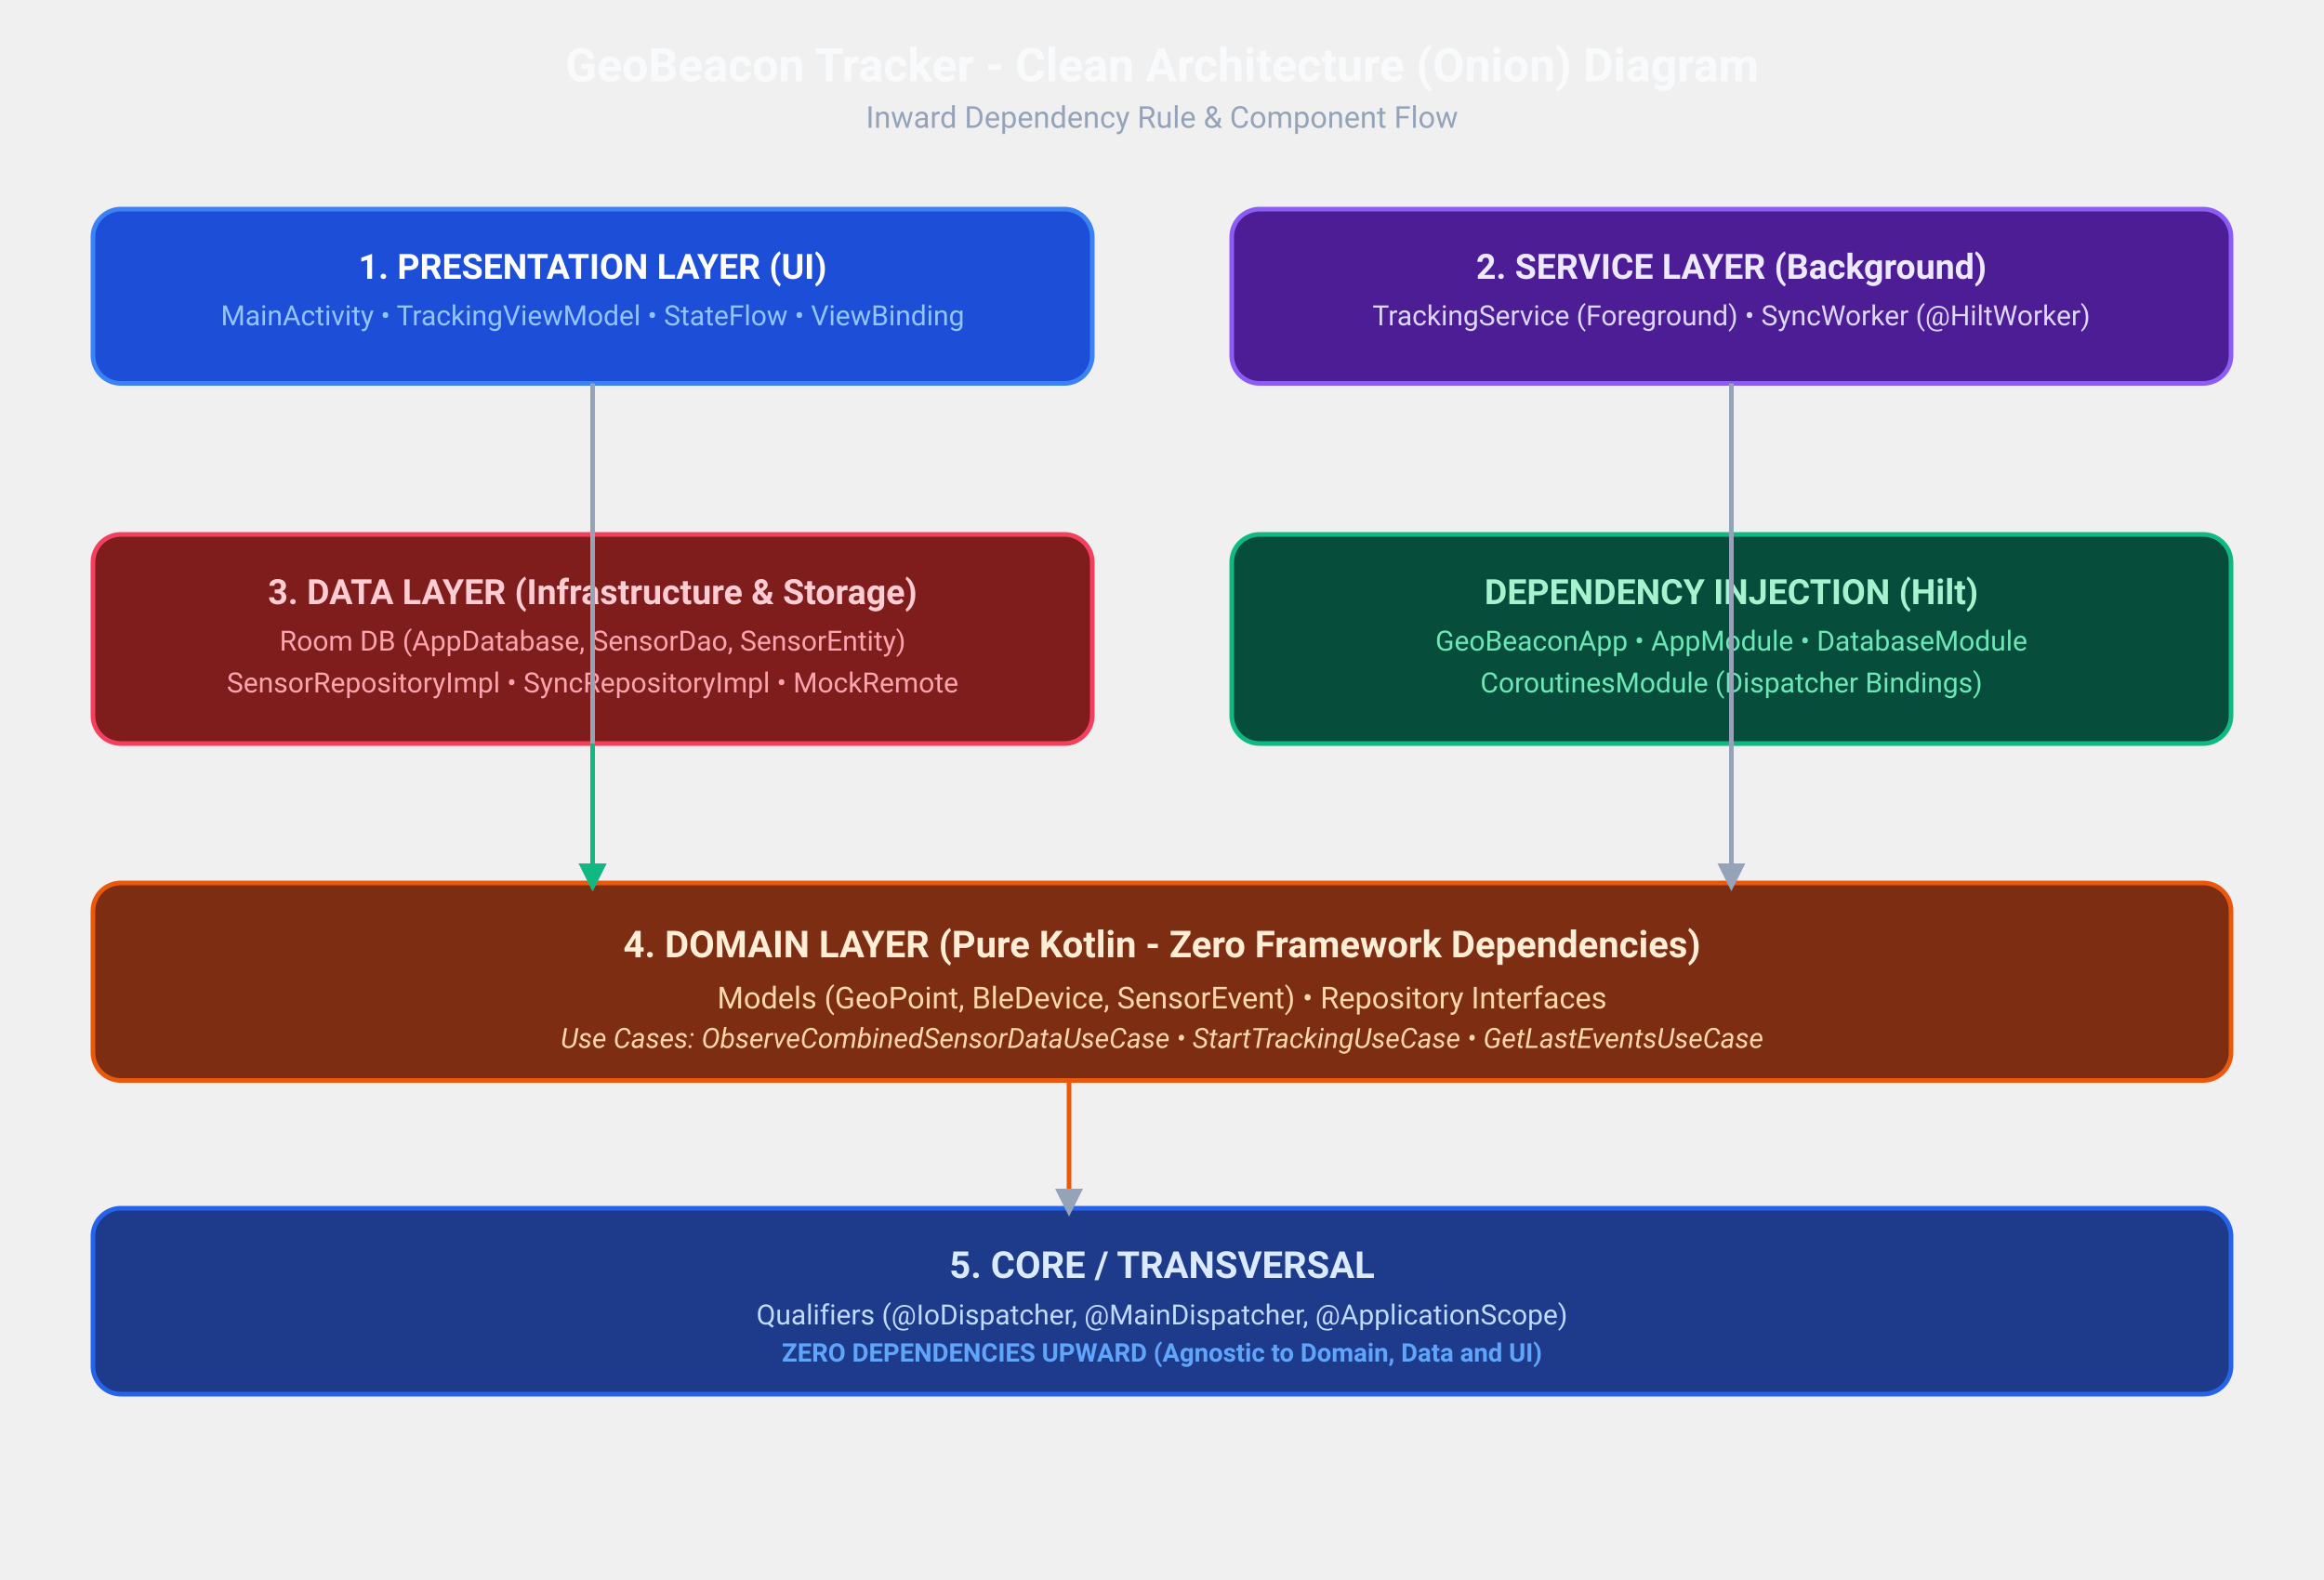
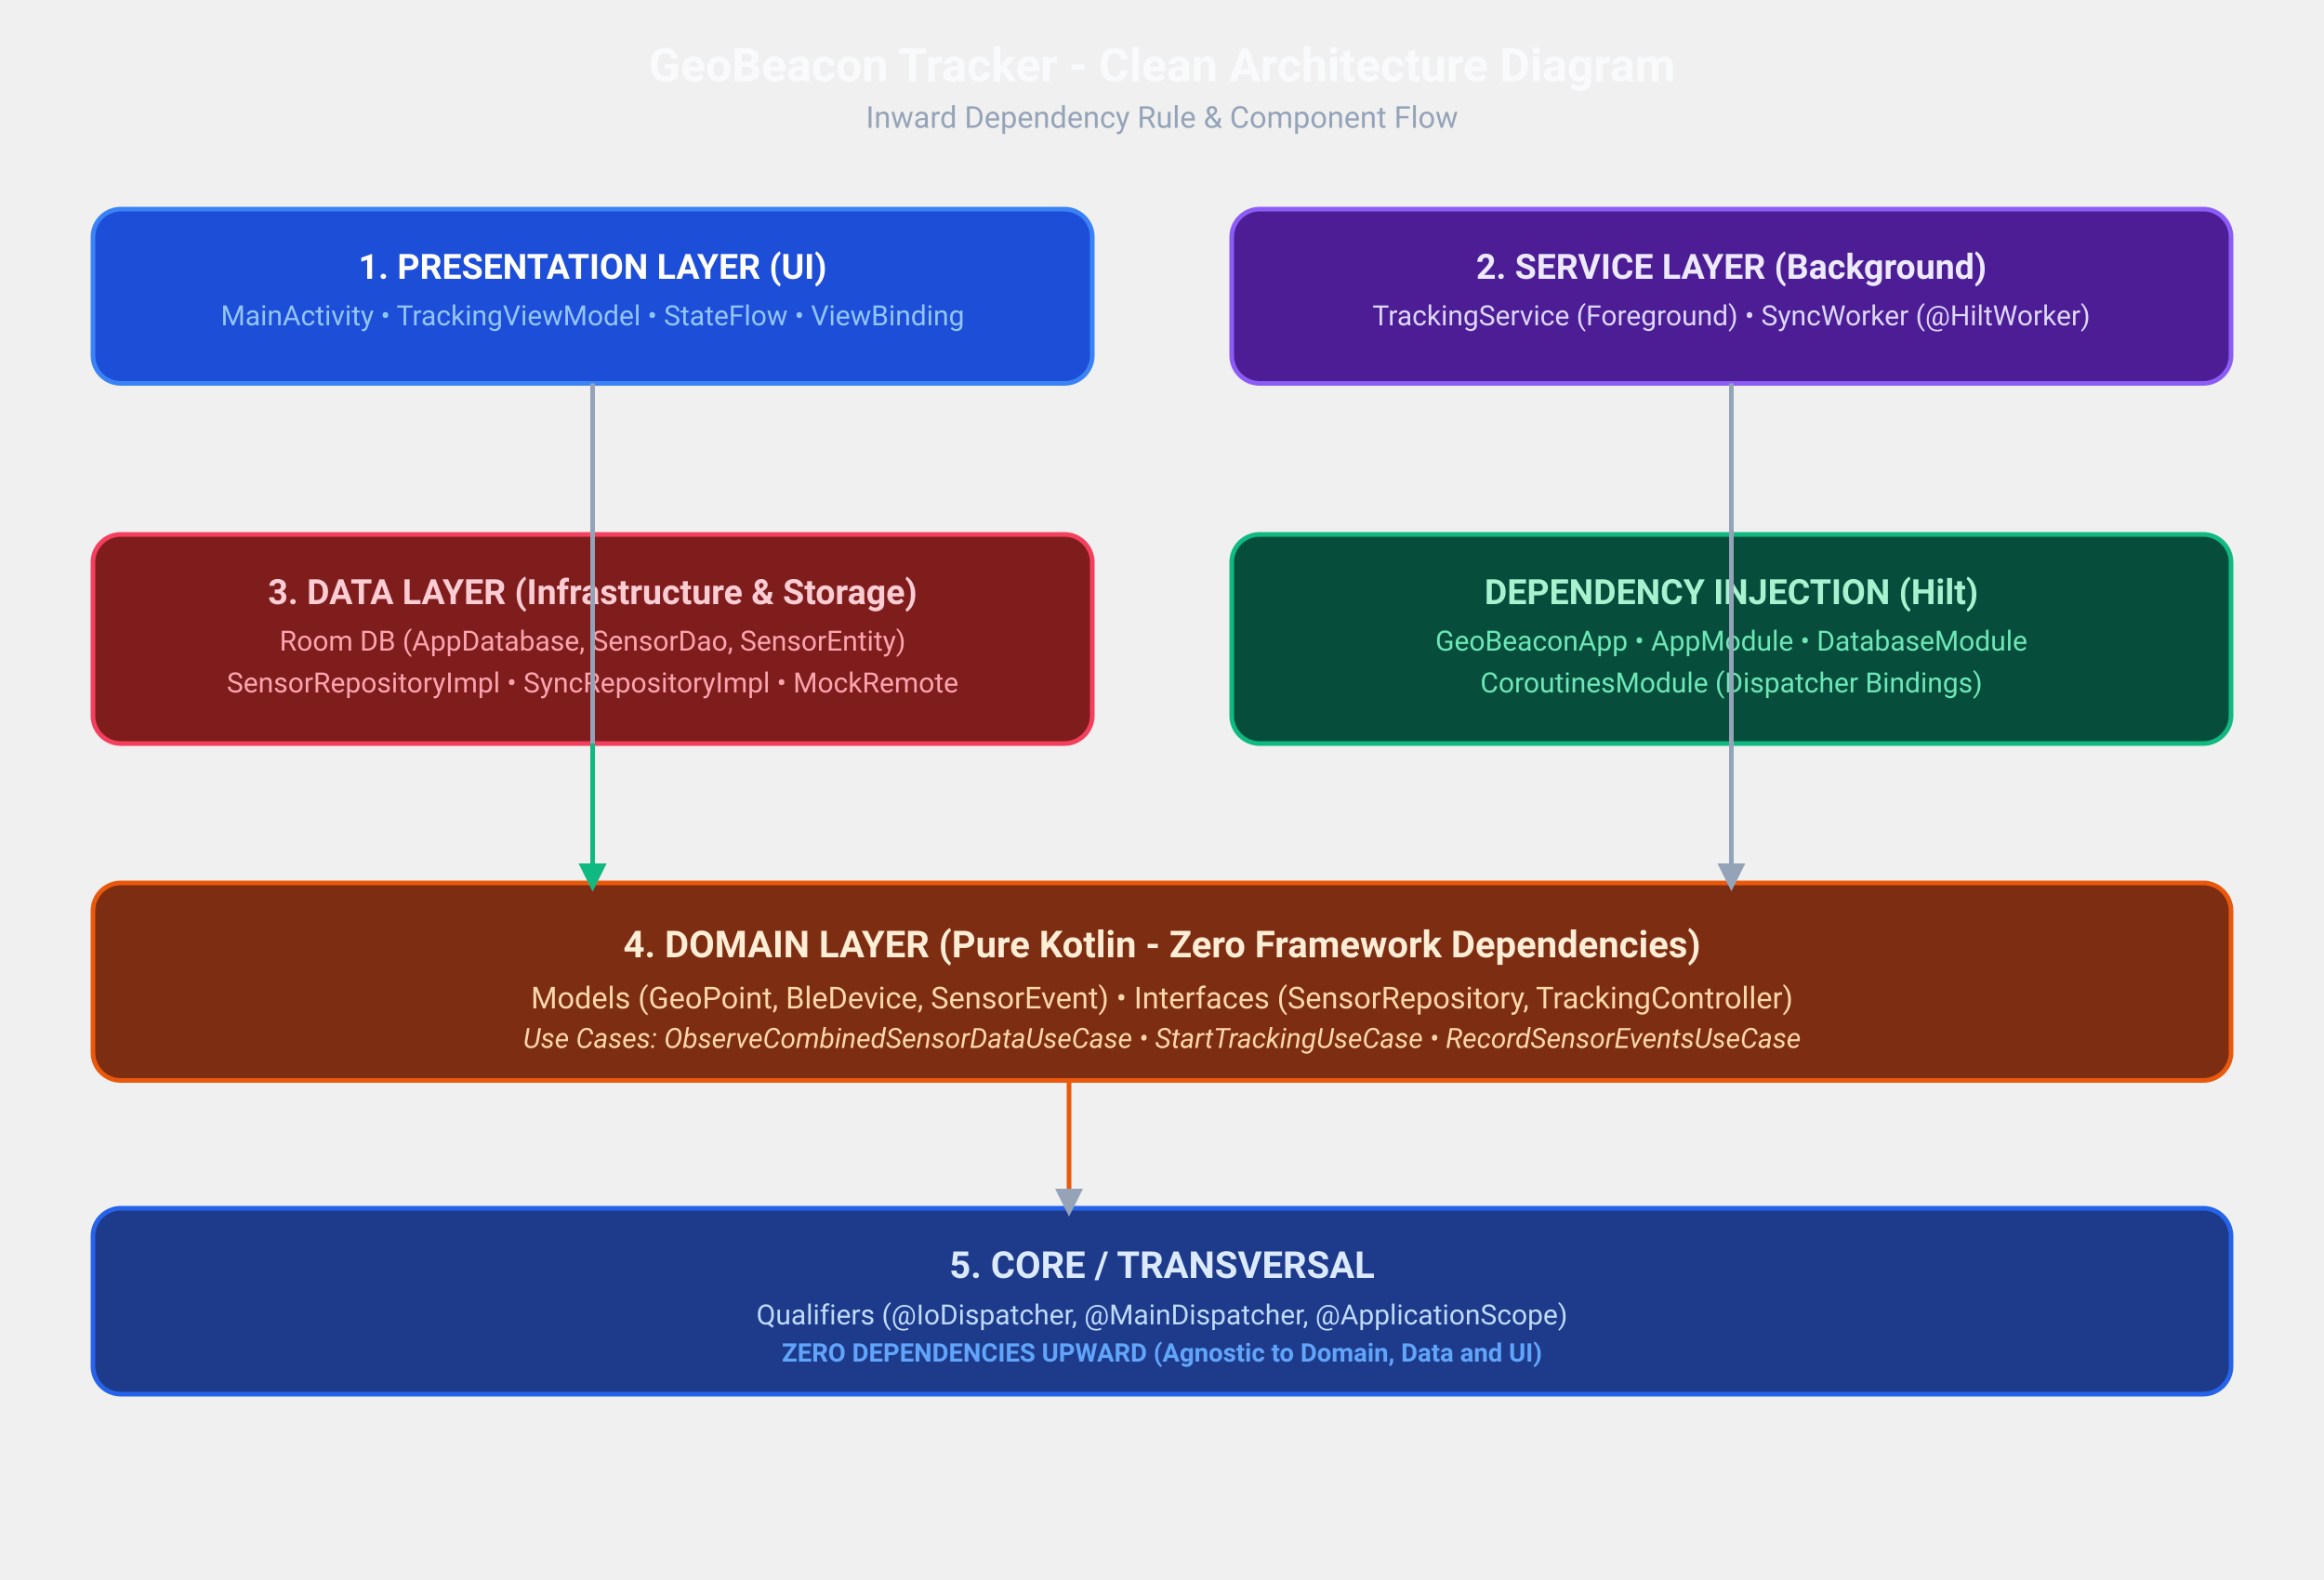
<svg xmlns="http://www.w3.org/2000/svg" viewBox="0 0 1000 680" width="100%" height="100%" style="background-color: #0b1120; font-family: -apple-system, BlinkMacSystemFont, 'Segoe UI', Roboto, Helvetica, Arial, sans-serif;">
  <defs>
    <marker id="arrow" viewBox="0 0 10 10" refX="7" refY="5" markerWidth="6" markerHeight="6" orient="auto-start-reverse">
      <path d="M 0 0 L 10 5 L 0 10 z" fill="#94a3b8" />
    </marker>
    <marker id="arrow-green" viewBox="0 0 10 10" refX="7" refY="5" markerWidth="6" markerHeight="6" orient="auto-start-reverse">
      <path d="M 0 0 L 10 5 L 0 10 z" fill="#10b981" />
    </marker>
  </defs>
-   <text x="500" y="35" fill="#f8fafc" font-size="20" font-weight="bold" text-anchor="middle">GeoBeacon Tracker - Clean Architecture (Onion) Diagram</text>
+   <text x="500" y="35" fill="#f8fafc" font-size="20" font-weight="bold" text-anchor="middle">GeoBeacon Tracker - Clean Architecture Diagram</text>
  <text x="500" y="55" fill="#94a3b8" font-size="13" text-anchor="middle">Inward Dependency Rule &amp; Component Flow</text>
  <g transform="translate(40, 90)">
    <rect width="430" height="75" rx="12" fill="#1d4ed8" stroke="#3b82f6" stroke-width="2" />
    <text x="215" y="30" fill="#ffffff" font-size="15" font-weight="bold" text-anchor="middle">1. PRESENTATION LAYER (UI)</text>
    <text x="215" y="50" fill="#93c5fd" font-size="12" text-anchor="middle">MainActivity • TrackingViewModel • StateFlow • ViewBinding</text>
  </g>
  <g transform="translate(530, 90)">
    <rect width="430" height="75" rx="12" fill="#4c1d95" stroke="#8b5cf6" stroke-width="2" />
    <text x="215" y="30" fill="#ede9fe" font-size="15" font-weight="bold" text-anchor="middle">2. SERVICE LAYER (Background)</text>
    <text x="215" y="50" fill="#ddd6fe" font-size="12" text-anchor="middle">TrackingService (Foreground) • SyncWorker (@HiltWorker)</text>
  </g>
  <g transform="translate(40, 230)">
    <rect width="430" height="90" rx="12" fill="#7f1d1d" stroke="#f43f5e" stroke-width="2" />
    <text x="215" y="30" fill="#fecdd3" font-size="15" font-weight="bold" text-anchor="middle">3. DATA LAYER (Infrastructure &amp; Storage)</text>
    <text x="215" y="50" fill="#fda4af" font-size="12" text-anchor="middle">Room DB (AppDatabase, SensorDao, SensorEntity)</text>
    <text x="215" y="68" fill="#fda4af" font-size="12" text-anchor="middle">SensorRepositoryImpl • SyncRepositoryImpl • MockRemote</text>
  </g>
  <g transform="translate(530, 230)">
    <rect width="430" height="90" rx="12" fill="#064e3b" stroke="#10b981" stroke-width="2" />
    <text x="215" y="30" fill="#a7f3d0" font-size="15" font-weight="bold" text-anchor="middle">DEPENDENCY INJECTION (Hilt)</text>
    <text x="215" y="50" fill="#6ee7b7" font-size="12" text-anchor="middle">GeoBeaconApp • AppModule • DatabaseModule</text>
    <text x="215" y="68" fill="#6ee7b7" font-size="12" text-anchor="middle">CoroutinesModule (Dispatcher Bindings)</text>
  </g>
  <g transform="translate(40, 380)">
    <rect width="920" height="85" rx="12" fill="#7c2d12" stroke="#ea580c" stroke-width="2" />
    <text x="460" y="32" fill="#ffedd5" font-size="16" font-weight="bold" text-anchor="middle">4. DOMAIN LAYER (Pure Kotlin - Zero Framework Dependencies)</text>
-     <text x="460" y="54" fill="#fed7aa" font-size="13" text-anchor="middle">Models (GeoPoint, BleDevice, SensorEvent) • Repository Interfaces</text>
-     <text x="460" y="71" fill="#fed7aa" font-size="12" font-style="italic" text-anchor="middle">Use Cases: ObserveCombinedSensorDataUseCase • StartTrackingUseCase • GetLastEventsUseCase</text>
+     <text x="460" y="54" fill="#fed7aa" font-size="13" text-anchor="middle">Models (GeoPoint, BleDevice, SensorEvent) • Interfaces (SensorRepository, TrackingController)</text>
+     <text x="460" y="71" fill="#fed7aa" font-size="12" font-style="italic" text-anchor="middle">Use Cases: ObserveCombinedSensorDataUseCase • StartTrackingUseCase • RecordSensorEventsUseCase</text>
  </g>
  <g transform="translate(40, 520)">
    <rect width="920" height="80" rx="12" fill="#1e3a8a" stroke="#2563eb" stroke-width="2" />
    <text x="460" y="30" fill="#dbeafe" font-size="16" font-weight="bold" text-anchor="middle">5. CORE / TRANSVERSAL</text>
    <text x="460" y="50" fill="#bfdbfe" font-size="12" text-anchor="middle">Qualifiers (@IoDispatcher, @MainDispatcher, @ApplicationScope)</text>
    <text x="460" y="66" fill="#60a5fa" font-size="11" font-weight="bold" text-anchor="middle">ZERO DEPENDENCIES UPWARD (Agnostic to Domain, Data and UI)</text>
  </g>
  <path d="M 255 165 L 255 380" fill="none" stroke="#94a3b8" stroke-width="2" marker-end="url(#arrow)" />
  <path d="M 745 165 L 745 380" fill="none" stroke="#94a3b8" stroke-width="2" marker-end="url(#arrow)" />
  <path d="M 255 320 L 255 380" fill="none" stroke="#10b981" stroke-width="2" marker-end="url(#arrow-green)" />
  <path d="M 745 320 L 745 380" fill="none" stroke="#94a3b8" stroke-width="1.5" stroke-dasharray="4,4" marker-end="url(#arrow)" />
  <path d="M 460 465 L 460 520" fill="none" stroke="#ea580c" stroke-width="2" marker-end="url(#arrow)" />
</svg>
